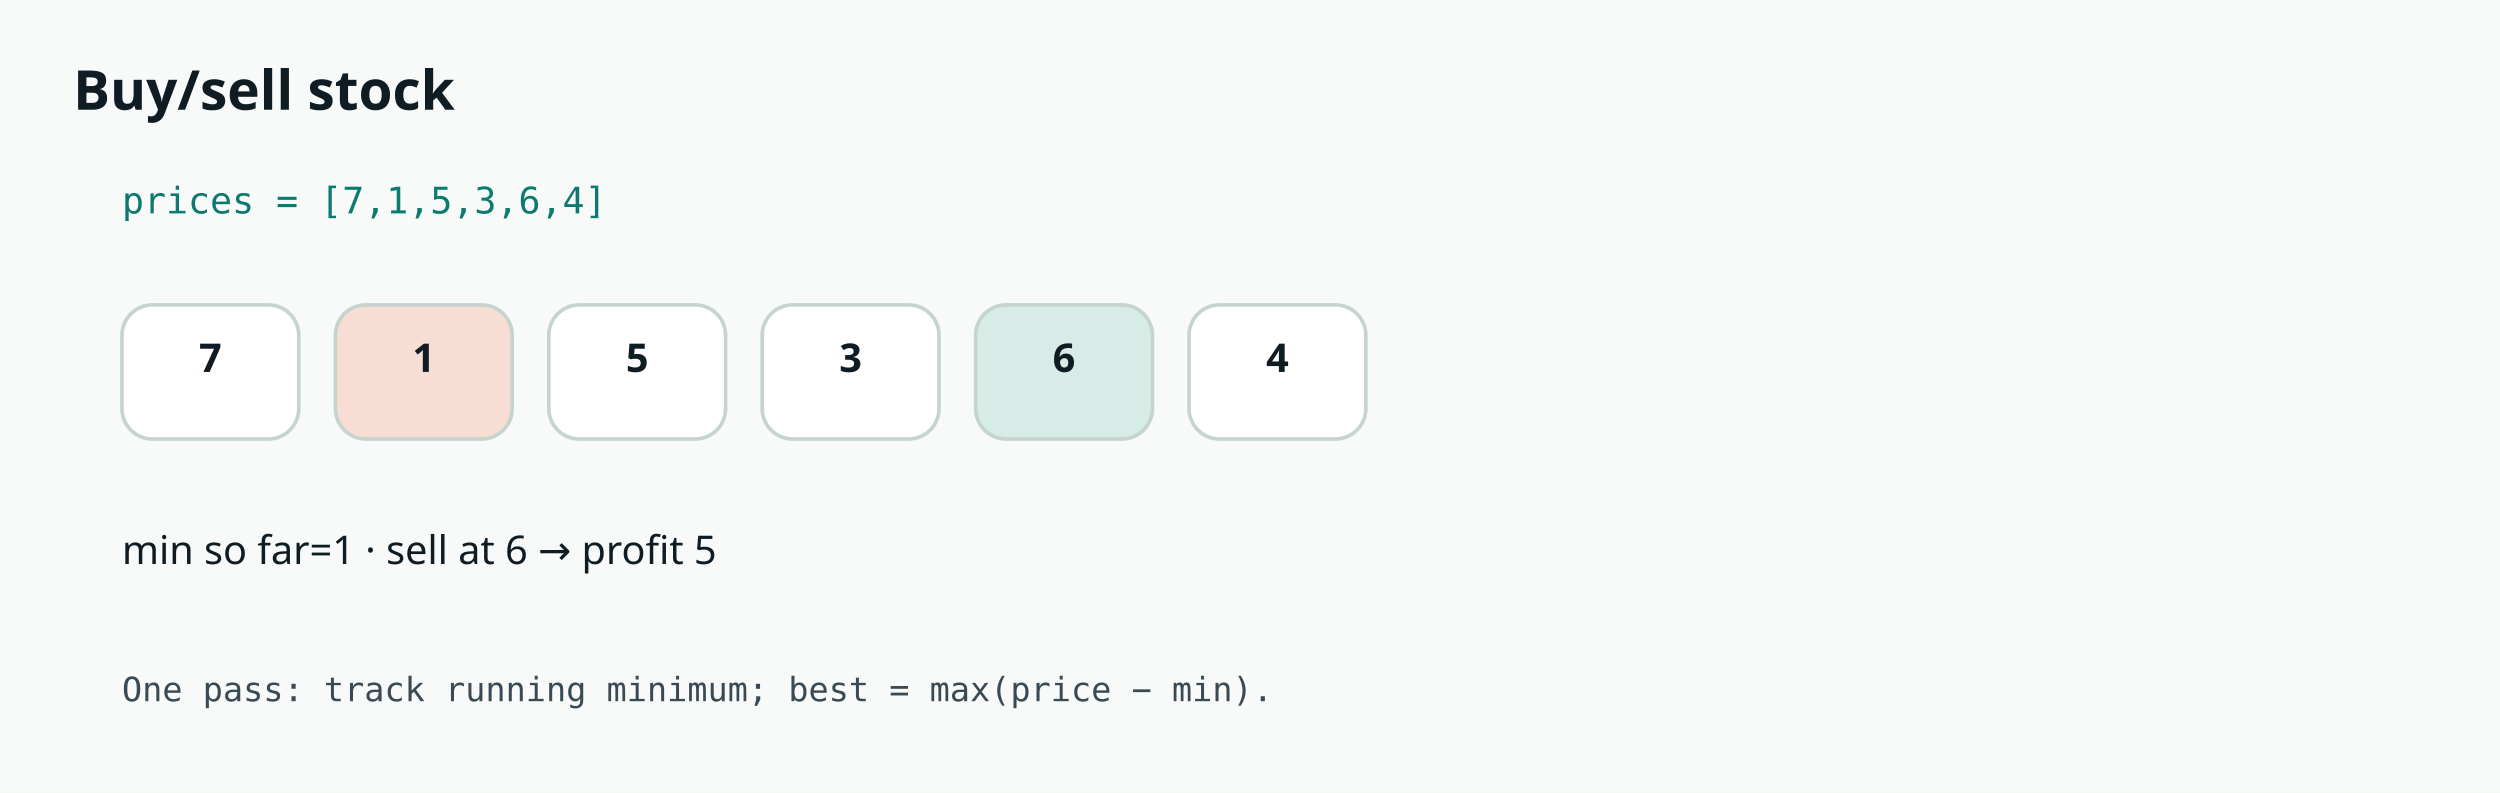
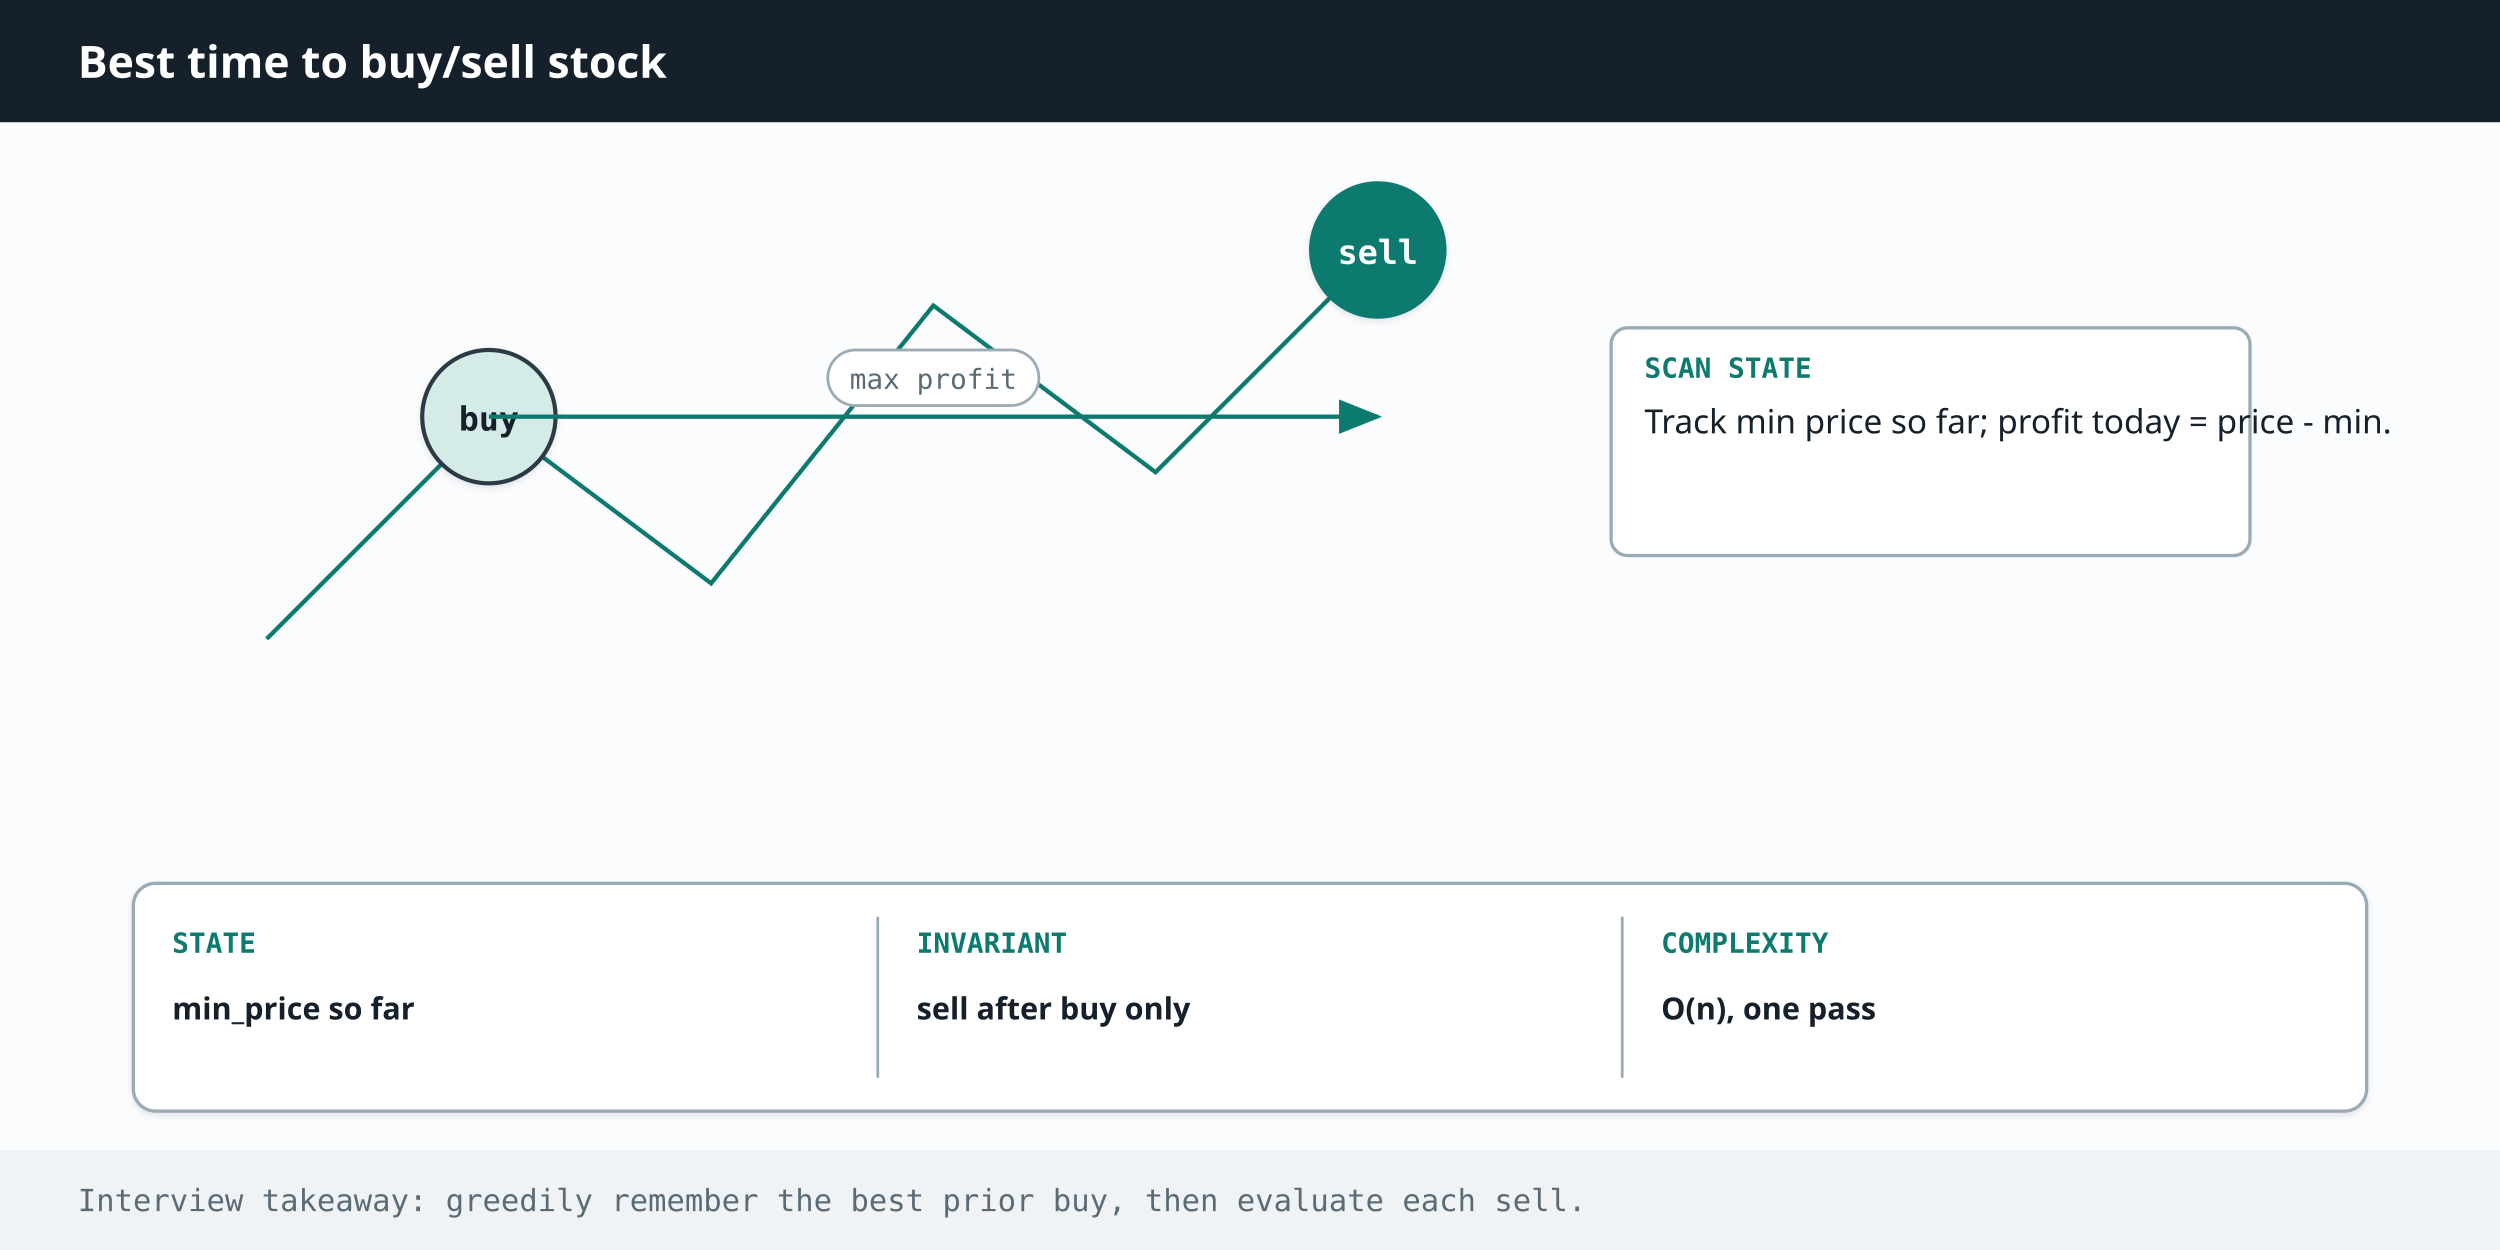
- <svg xmlns="http://www.w3.org/2000/svg" width="820" height="260" viewBox="0 0 820 260" role="img" aria-label="Buy/sell stock">
+ <svg xmlns="http://www.w3.org/2000/svg" width="900" height="450" viewBox="0 0 900 450" role="img" aria-label="Best time to buy/sell stock">
  <defs>
-     <marker id="arrowhead" markerWidth="8" markerHeight="8" refX="6" refY="3" orient="auto">
-       <path d="M0,0 L6,3 L0,6 Z" fill="#0f1c24" />
+     <marker id="arr-best-time-to-buy-sell-stock" markerWidth="10" markerHeight="8" refX="9" refY="4" orient="auto">
+       <path d="M0,0 L10,4 L0,8 Z" fill="#2c3a45" />
    </marker>
+     <marker id="arr-acc-best-time-to-buy-sell-stock" markerWidth="10" markerHeight="8" refX="9" refY="4" orient="auto">
+       <path d="M0,0 L10,4 L0,8 Z" fill="#0d7a6f" />
+     </marker>
+     <filter id="sh-best-time-to-buy-sell-stock" x="-8%" y="-8%" width="116%" height="124%">
+       <feDropShadow dx="0" dy="1" stdDeviation="1.2" flood-color="#15202b" flood-opacity="0.10" />
+     </filter>
  </defs>
-   <rect width="820" height="260" fill="#f7faf8" />
-   <text x="24" y="36" font-family="Manrope, Segoe UI, sans-serif" font-size="18" font-weight="700" fill="#0f1c24">Buy/sell stock</text>
-   <text x="40" y="70" font-family="IBM Plex Mono, ui-monospace, monospace" font-size="12" fill="#0d7a6f">prices = [7,1,5,3,6,4]</text>
-   <rect x="40" y="100" width="58" height="44" rx="10" fill="#fff" stroke="#c5d5ce" stroke-width="1.2" />
-   <text x="69.0" y="122.0" text-anchor="middle" font-family="Manrope, Segoe UI, sans-serif" font-size="13" font-weight="650" fill="#0f1c24">7</text>
-   <rect x="110" y="100" width="58" height="44" rx="10" fill="#f7ddd4" stroke="#c5d5ce" stroke-width="1.2" />
-   <text x="139.0" y="122.0" text-anchor="middle" font-family="Manrope, Segoe UI, sans-serif" font-size="13" font-weight="650" fill="#0f1c24">1</text>
-   <rect x="180" y="100" width="58" height="44" rx="10" fill="#fff" stroke="#c5d5ce" stroke-width="1.2" />
-   <text x="209.0" y="122.0" text-anchor="middle" font-family="Manrope, Segoe UI, sans-serif" font-size="13" font-weight="650" fill="#0f1c24">5</text>
-   <rect x="250" y="100" width="58" height="44" rx="10" fill="#fff" stroke="#c5d5ce" stroke-width="1.2" />
-   <text x="279.0" y="122.0" text-anchor="middle" font-family="Manrope, Segoe UI, sans-serif" font-size="13" font-weight="650" fill="#0f1c24">3</text>
-   <rect x="320" y="100" width="58" height="44" rx="10" fill="#d7ebe7" stroke="#c5d5ce" stroke-width="1.2" />
-   <text x="349.0" y="122.0" text-anchor="middle" font-family="Manrope, Segoe UI, sans-serif" font-size="13" font-weight="650" fill="#0f1c24">6</text>
-   <rect x="390" y="100" width="58" height="44" rx="10" fill="#fff" stroke="#c5d5ce" stroke-width="1.2" />
-   <text x="419.0" y="122.0" text-anchor="middle" font-family="Manrope, Segoe UI, sans-serif" font-size="13" font-weight="650" fill="#0f1c24">4</text>
-   <text x="40" y="185" font-family="Manrope, Segoe UI, sans-serif" font-size="13" fill="#0f1c24">min so far=1 · sell at 6 → profit 5</text>
-   <text x="40" y="230" font-family="IBM Plex Mono, ui-monospace, monospace" font-size="11" fill="#3a4a54">One pass: track running minimum; best = max(price − min).</text>
+   <rect width="900" height="450" fill="#fbfcfd" />
+   <rect x="0" y="0" width="900" height="44" fill="#15202b" />
+   <text x="28" y="28" font-family="Manrope, 'Segoe UI', system-ui, sans-serif" font-size="16" font-weight="700" fill="#ffffff">Best time to buy/sell stock</text>
+   <path d="M96 230 L176 150 L256 210 L336 110 L416 170 L496 90" fill="none" stroke="#0d7a6f" stroke-width="1.55" />
+   <circle cx="176" cy="150" r="24" fill="#d5ebe7" stroke="#2c3a45" stroke-width="1.5" filter="url(#sh-best-time-to-buy-sell-stock)" />
+   <text x="176" y="155" text-anchor="middle" font-family="'IBM Plex Mono', ui-monospace, monospace" font-size="12" font-weight="700" fill="#15202b">buy</text>
+   <circle cx="496" cy="90" r="24" fill="#0d7a6f" stroke="#0d7a6f" stroke-width="1.5" filter="url(#sh-best-time-to-buy-sell-stock)" />
+   <text x="496" y="95" text-anchor="middle" font-family="'IBM Plex Mono', ui-monospace, monospace" font-size="12" font-weight="700" fill="#ffffff">sell</text>
+   <path d="M176 150 H496" fill="none" stroke="#0d7a6f" stroke-width="1.55" marker-end="url(#arr-acc-best-time-to-buy-sell-stock)" />
+   <rect x="298" y="126" width="76" height="20" rx="10" fill="#ffffff" stroke="#9aabb5" stroke-width="1" />
+   <text x="336" y="140" text-anchor="middle" font-family="'IBM Plex Mono', ui-monospace, monospace" font-size="10" font-weight="500" fill="#5b6b76">max profit</text>
+   <rect x="580" y="118" width="230" height="82" rx="6" fill="#ffffff" stroke="#9aabb5" stroke-width="1.2" />
+   <text x="592" y="136" font-family="'IBM Plex Mono', ui-monospace, monospace" font-size="10" font-weight="700" fill="#0d7a6f">SCAN STATE</text>
+   <text x="592" y="156" font-family="Manrope, 'Segoe UI', system-ui, sans-serif" font-size="12" fill="#15202b">Track min price so far; profit today = price - min.</text>
+   <rect x="48" y="318" width="804" height="82" rx="8" fill="#ffffff" stroke="#9aabb5" stroke-width="1.2" filter="url(#sh-best-time-to-buy-sell-stock)" />
+   <text x="62" y="343" text-anchor="start" font-family="'IBM Plex Mono', ui-monospace, monospace" font-size="10" font-weight="700" fill="#0d7a6f">STATE</text>
+   <text x="62" y="367" text-anchor="start" font-family="Manrope, 'Segoe UI', system-ui, sans-serif" font-size="11" font-weight="550" fill="#15202b">min_price so far</text>
+   <line x1="316" y1="330" x2="316" y2="388" stroke="#9aabb5" stroke-width="1" />
+   <text x="330" y="343" text-anchor="start" font-family="'IBM Plex Mono', ui-monospace, monospace" font-size="10" font-weight="700" fill="#0d7a6f">INVARIANT</text>
+   <text x="330" y="367" text-anchor="start" font-family="Manrope, 'Segoe UI', system-ui, sans-serif" font-size="11" font-weight="550" fill="#15202b">sell after buy only</text>
+   <line x1="584" y1="330" x2="584" y2="388" stroke="#9aabb5" stroke-width="1" />
+   <text x="598" y="343" text-anchor="start" font-family="'IBM Plex Mono', ui-monospace, monospace" font-size="10" font-weight="700" fill="#0d7a6f">COMPLEXITY</text>
+   <text x="598" y="367" text-anchor="start" font-family="Manrope, 'Segoe UI', system-ui, sans-serif" font-size="11" font-weight="550" fill="#15202b">O(n), one pass</text>
+   <rect x="0" y="414" width="900" height="36" fill="#f0f3f5" />
+   <text x="28" y="436" font-family="'IBM Plex Mono', ui-monospace, monospace" font-size="11" fill="#5b6b76">Interview takeaway: greedily remember the best prior buy, then evaluate each sell.</text>
</svg>
